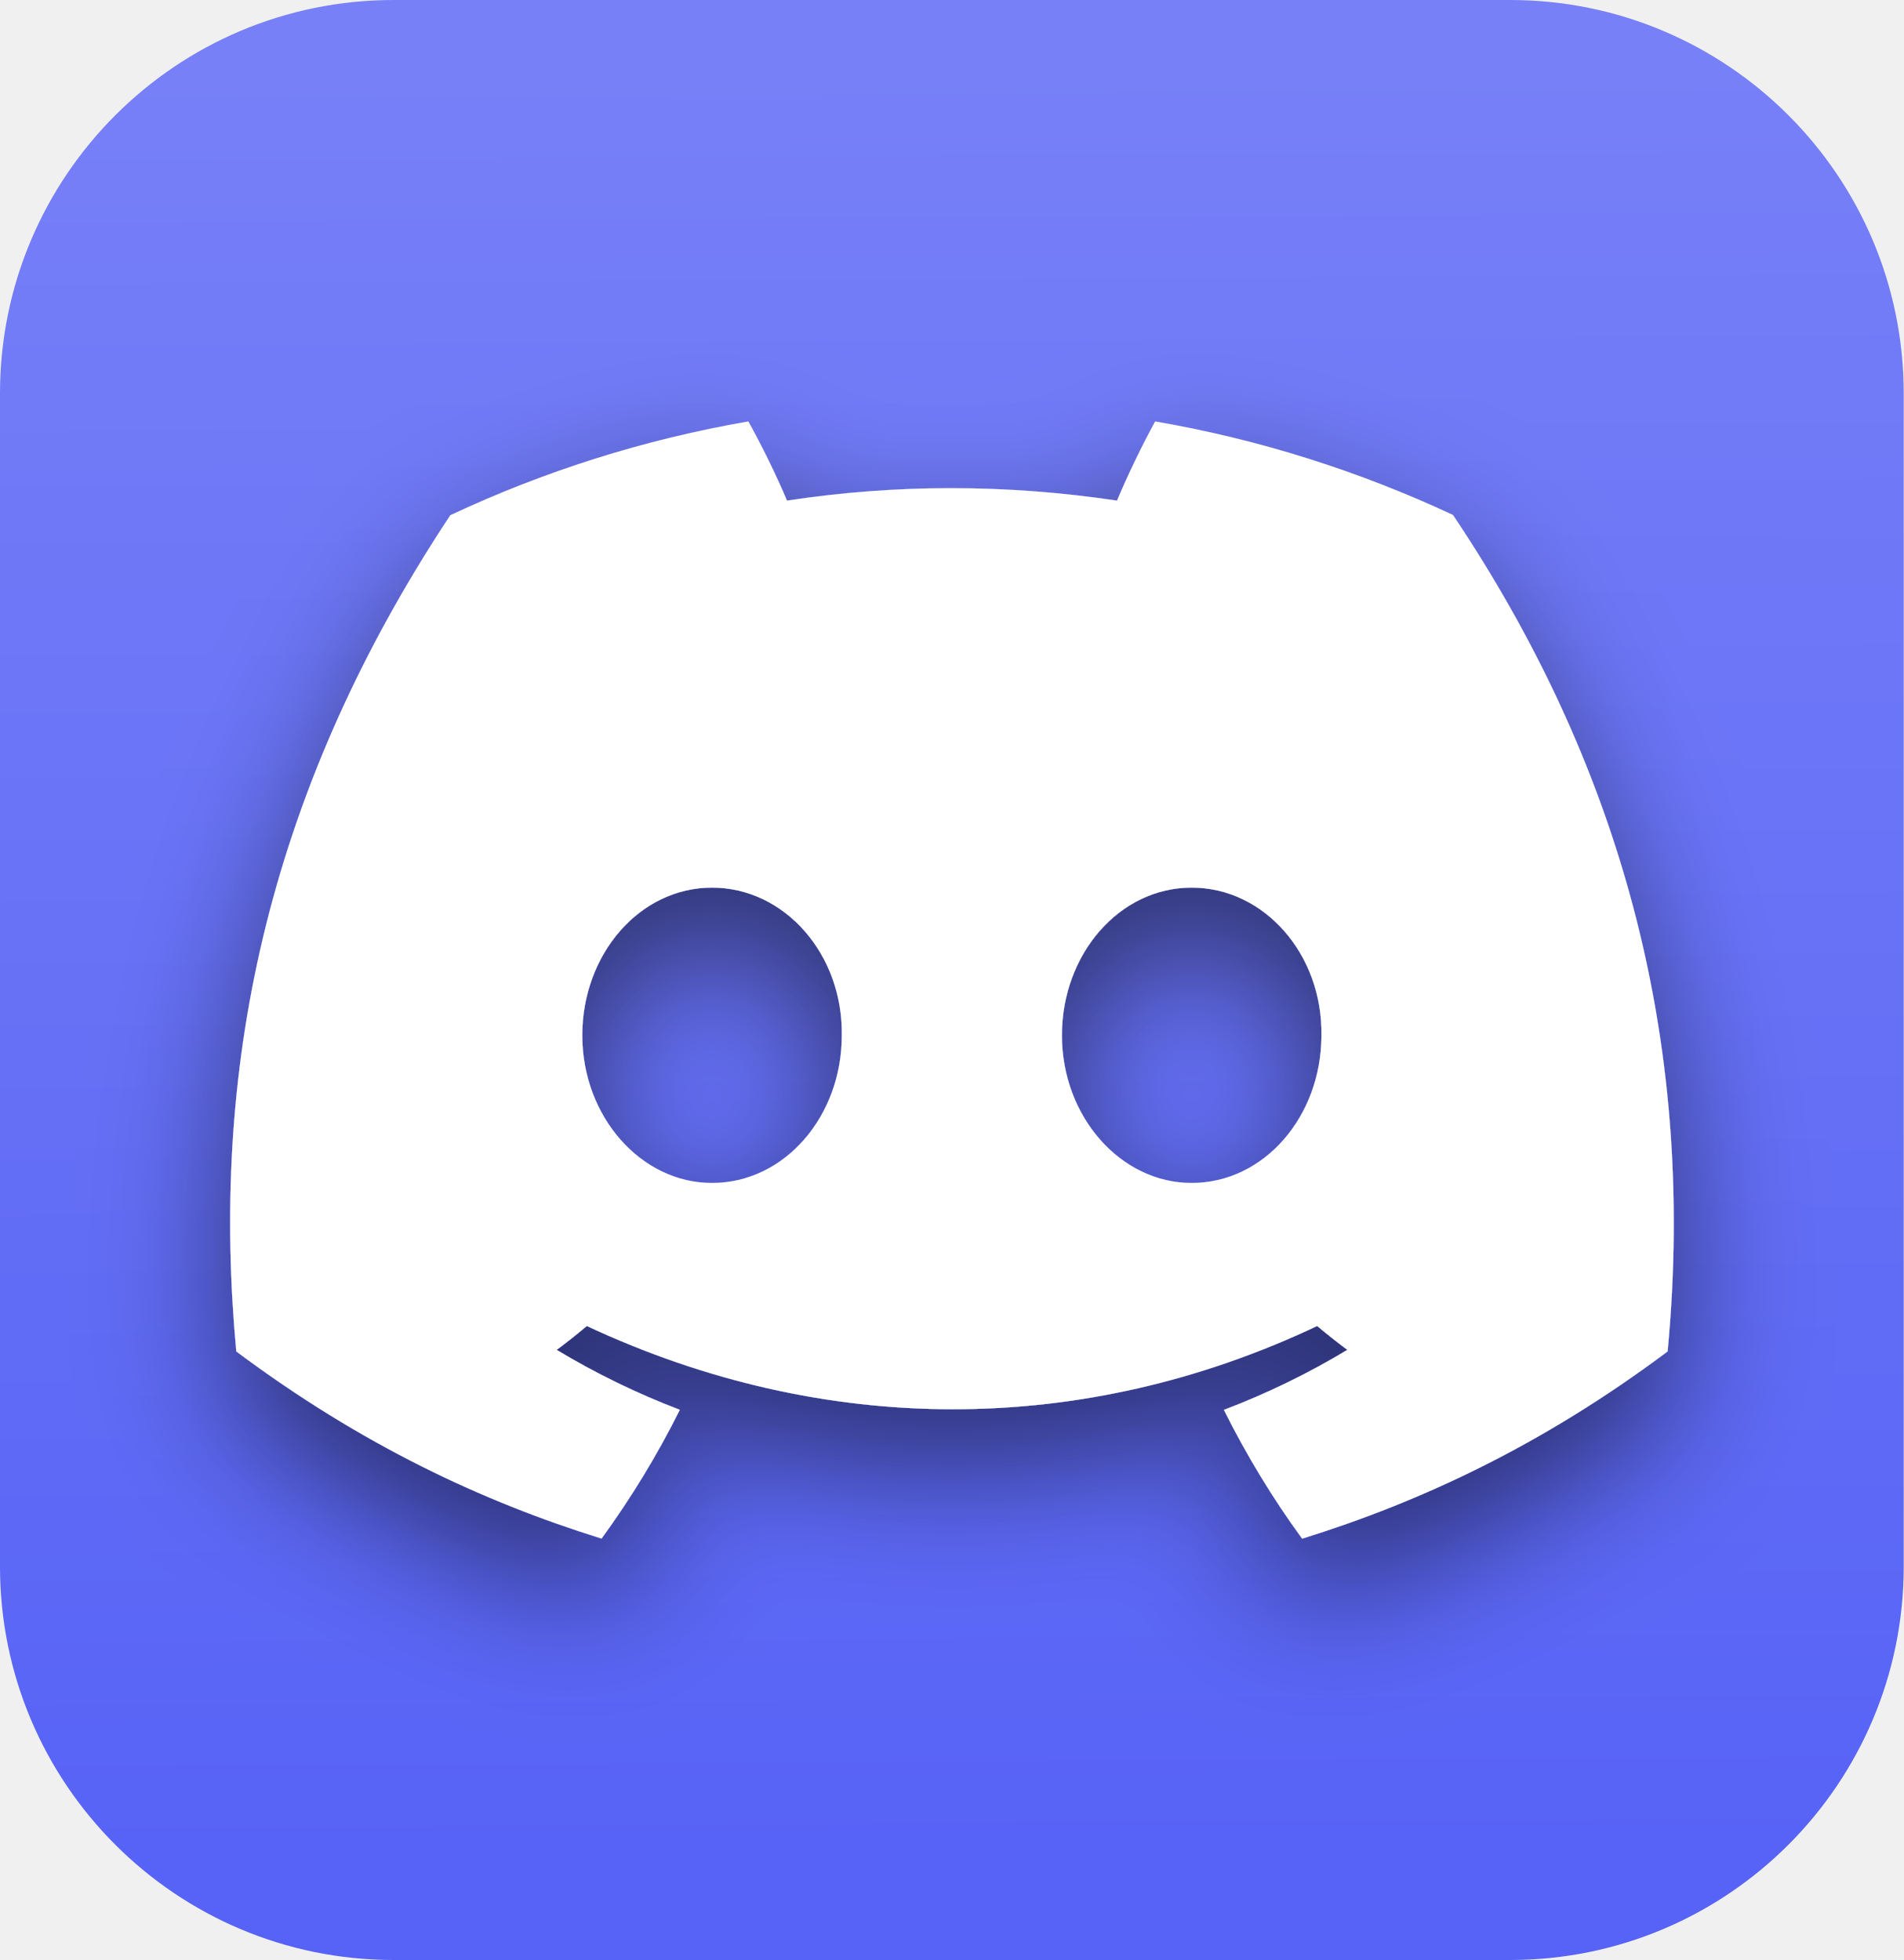
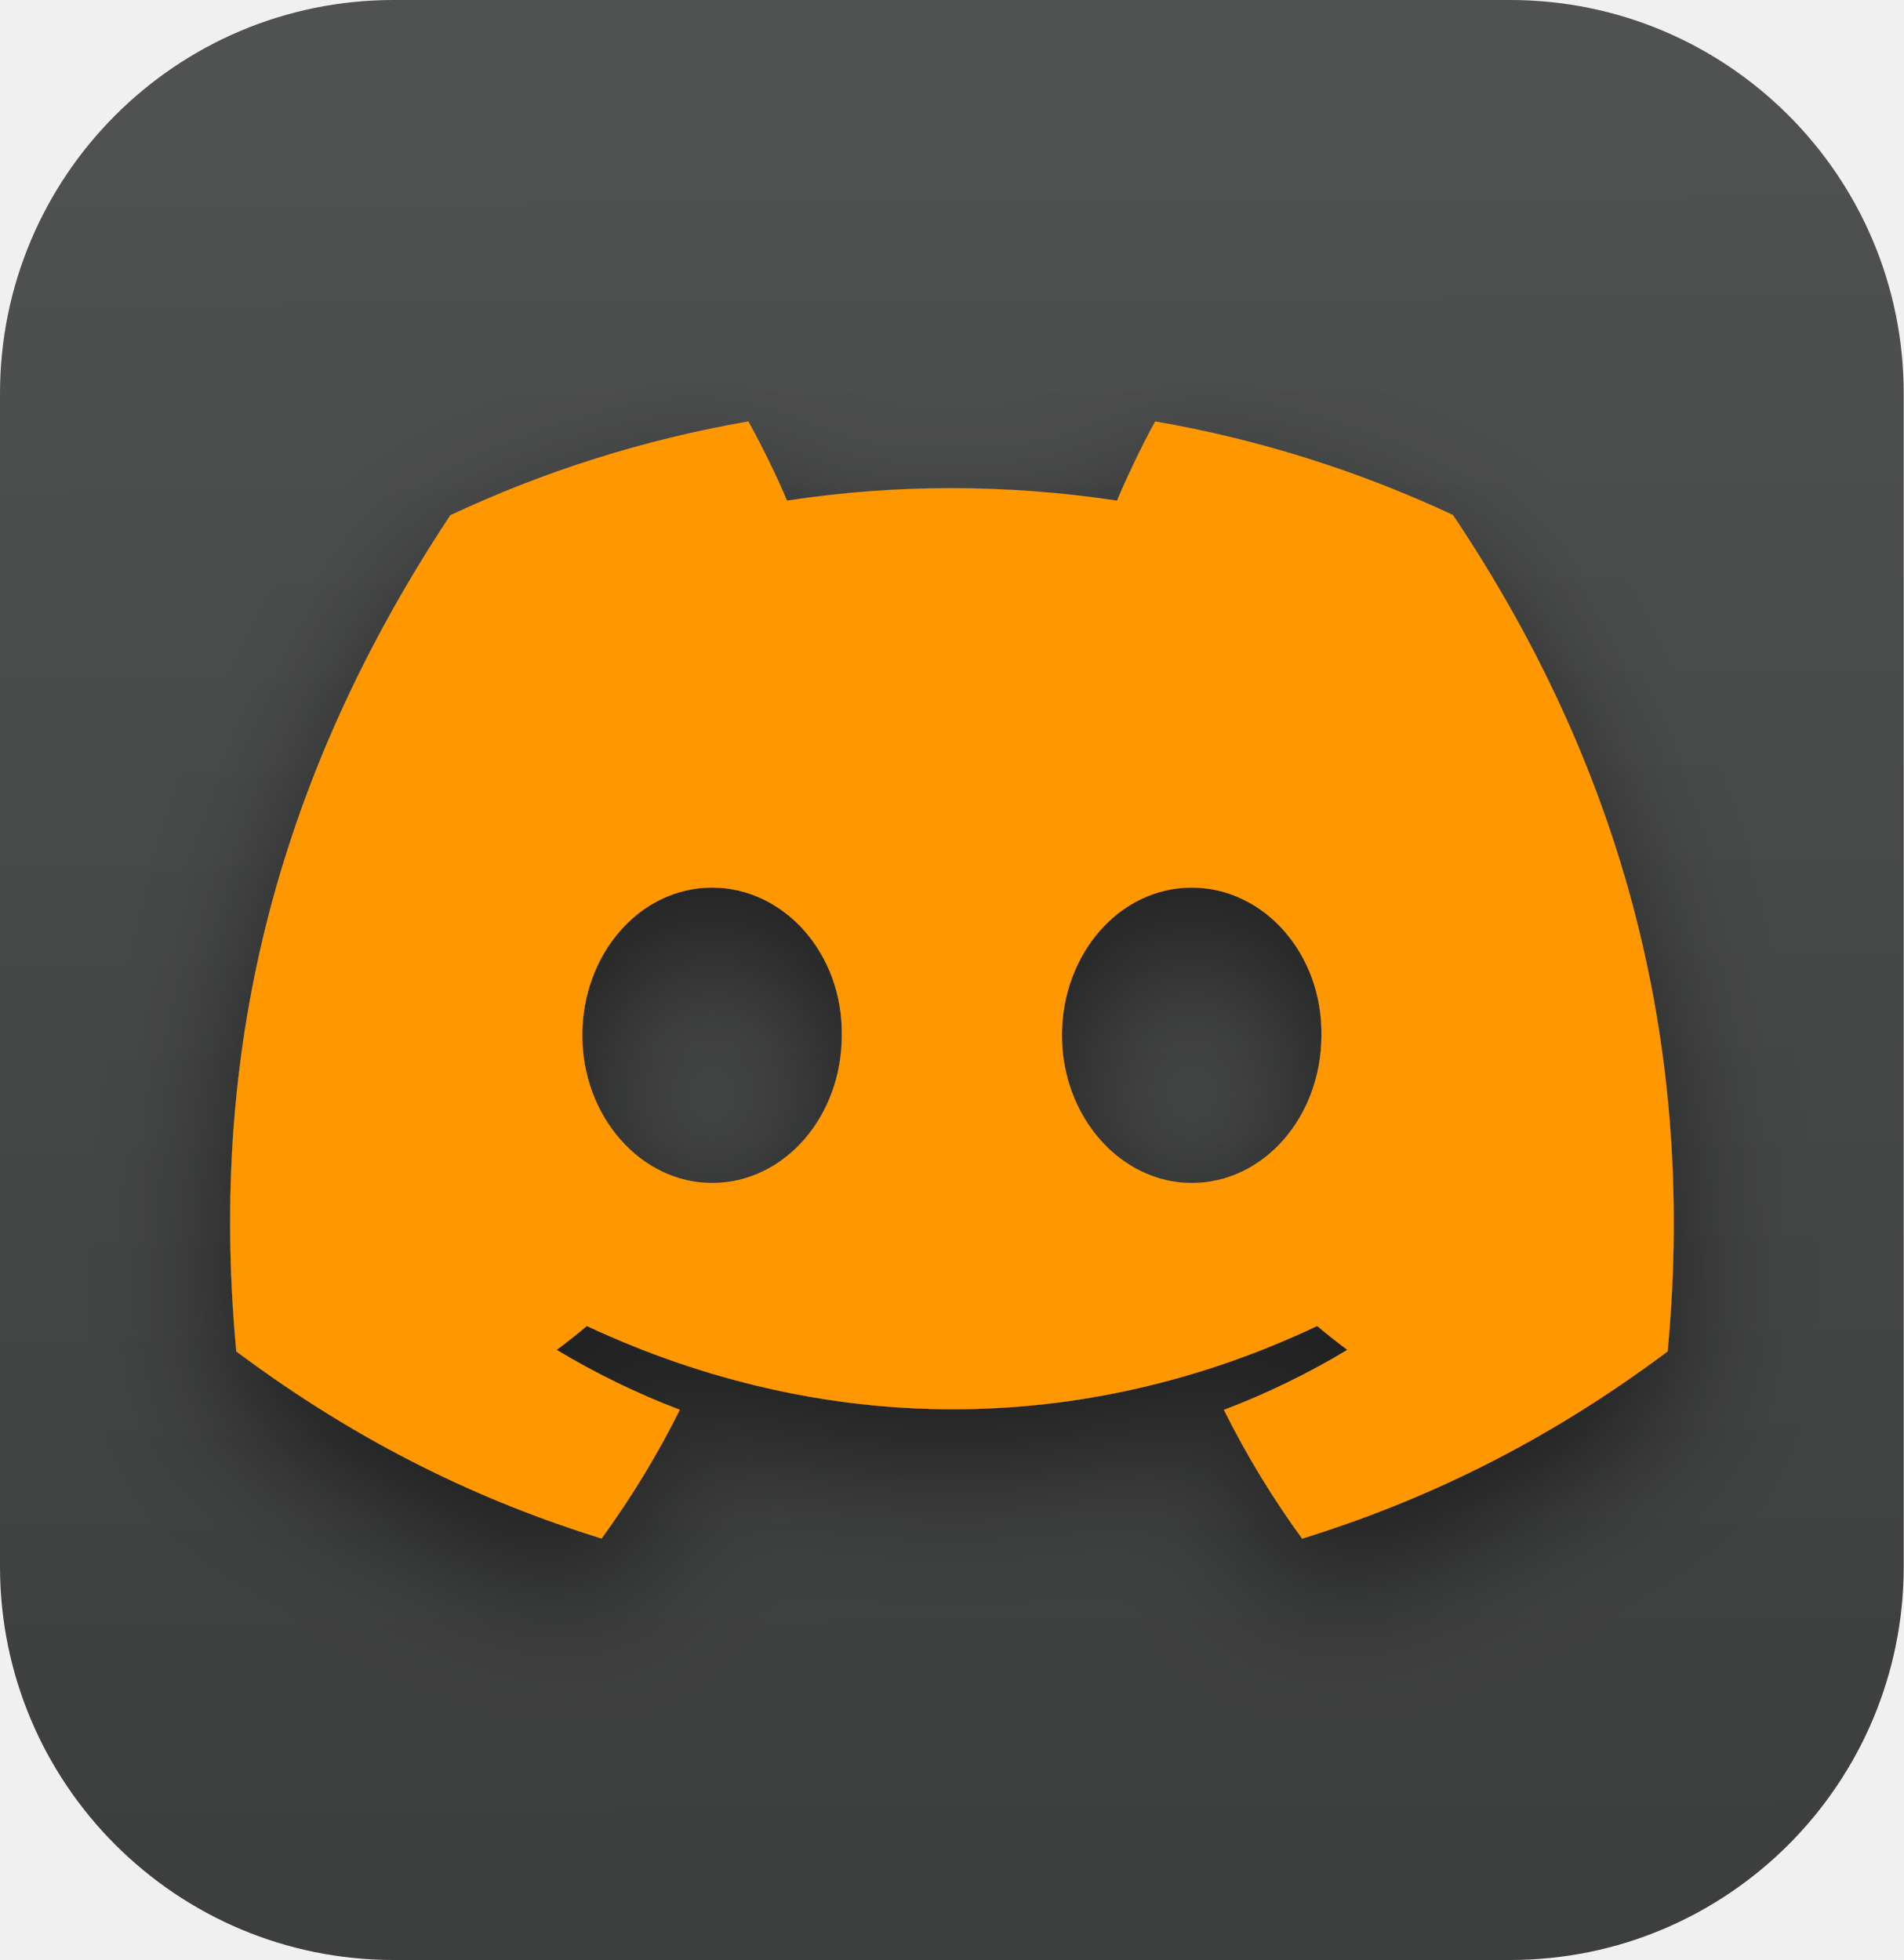
<svg xmlns="http://www.w3.org/2000/svg" viewBox="0 0 196.59 202.45">
  <defs>
    <style>
      .uuid-0a201650-67f7-4585-adfb-a512de9e03b7 {
        filter: url(#uuid-0f113e93-252f-43a7-80c1-6efea0199df7);
      }
      .uuid-b81de650-64c9-493c-9dd7-1e9cf02408b1 {
        fill: url(#uuid-74fd3de2-0c92-4552-97a5-681d915299a8);
      }
    </style>
    <linearGradient id="uuid-74fd3de2-0c92-4552-97a5-681d915299a8" x1="98.78" y1="191.54" x2="97.78" y2="6.5" gradientUnits="userSpaceOnUse">
-       <stop offset="0" stop-color="#5763f6" />
-       <stop offset="1" stop-color="#7780f7" />
+       <stop offset="0" stop-color="#3d3e3e" />
+       <stop offset="1" stop-color="#505151" />
    </linearGradient>
    <filter id="uuid-0f113e93-252f-43a7-80c1-6efea0199df7" data-name="drop-shadow-1" filterUnits="userSpaceOnUse">
      <feOffset dx="0" dy="6" />
      <feGaussianBlur result="uuid-4629e433-f7b3-48f5-b2c0-0927f5b7c1fd" stdDeviation="7" />
      <feFlood flood-color="#000" flood-opacity=".54" />
      <feComposite in2="uuid-4629e433-f7b3-48f5-b2c0-0927f5b7c1fd" operator="in" />
      <feComposite in="SourceGraphic" />
    </filter>
  </defs>
  <g id="uuid-601f8550-b3cb-4960-bd70-226af88808ba" data-name="Base">
    <rect class="uuid-b81de650-64c9-493c-9dd7-1e9cf02408b1" y="0" width="196.59" height="202.45" rx="40.65" ry="40.65" />
  </g>
  <g id="uuid-2b273d7d-670e-4d85-b1cb-5b609597ae28" data-name="Layer 2">
    <g class="uuid-0a201650-67f7-4585-adfb-a512de9e03b7">
-       <path fill="#fff" d="m150.04,53.19c-9.65-4.51-19.97-7.8-30.75-9.66-1.32,2.4-2.87,5.62-3.94,8.18-11.47-1.72-22.83-1.72-34.08,0-1.07-2.56-2.65-5.78-3.99-8.18-10.8,1.87-21.13,5.16-30.78,9.69-19.46,29.41-24.74,58.09-22.1,86.37,12.91,9.64,25.42,15.5,37.72,19.33,3.04-4.18,5.75-8.62,8.08-13.3-4.44-1.69-8.7-3.77-12.72-6.19,1.07-.79,2.11-1.62,3.12-2.47,24.53,11.47,51.18,11.47,75.42,0,1.02.85,2.06,1.68,3.12,2.47-4.03,2.43-8.3,4.51-12.75,6.2,2.33,4.67,5.03,9.13,8.08,13.3,12.31-3.83,24.83-9.69,37.74-19.34,3.1-32.78-5.29-61.2-22.16-86.39Zm-76.51,69c-7.36,0-13.4-6.87-13.4-15.25s5.91-15.26,13.4-15.26,13.53,6.87,13.4,15.26c.01,8.37-5.91,15.25-13.4,15.25Zm49.53,0c-7.36,0-13.4-6.87-13.4-15.25s5.91-15.26,13.4-15.26,13.53,6.87,13.4,15.26c0,8.37-5.91,15.25-13.4,15.25Z" />
+       <path fill="#ff9800" d="m150.04,53.19c-9.65-4.51-19.97-7.8-30.75-9.66-1.32,2.4-2.87,5.62-3.94,8.18-11.47-1.72-22.83-1.72-34.08,0-1.07-2.56-2.65-5.78-3.99-8.18-10.8,1.87-21.13,5.16-30.78,9.69-19.46,29.41-24.74,58.09-22.1,86.37,12.91,9.64,25.42,15.5,37.72,19.33,3.04-4.18,5.75-8.62,8.08-13.3-4.44-1.69-8.7-3.77-12.72-6.19,1.07-.79,2.11-1.62,3.12-2.47,24.53,11.47,51.18,11.47,75.42,0,1.02.85,2.06,1.68,3.12,2.47-4.03,2.43-8.3,4.51-12.75,6.2,2.33,4.67,5.03,9.13,8.08,13.3,12.31-3.83,24.83-9.69,37.74-19.34,3.1-32.78-5.29-61.2-22.16-86.39Zm-76.51,69c-7.36,0-13.4-6.87-13.4-15.25s5.91-15.26,13.4-15.26,13.53,6.87,13.4,15.26c.01,8.37-5.91,15.25-13.4,15.25Zm49.53,0c-7.36,0-13.4-6.87-13.4-15.25s5.91-15.26,13.4-15.26,13.53,6.87,13.4,15.26c0,8.37-5.91,15.25-13.4,15.25Z" />
    </g>
  </g>
</svg>
